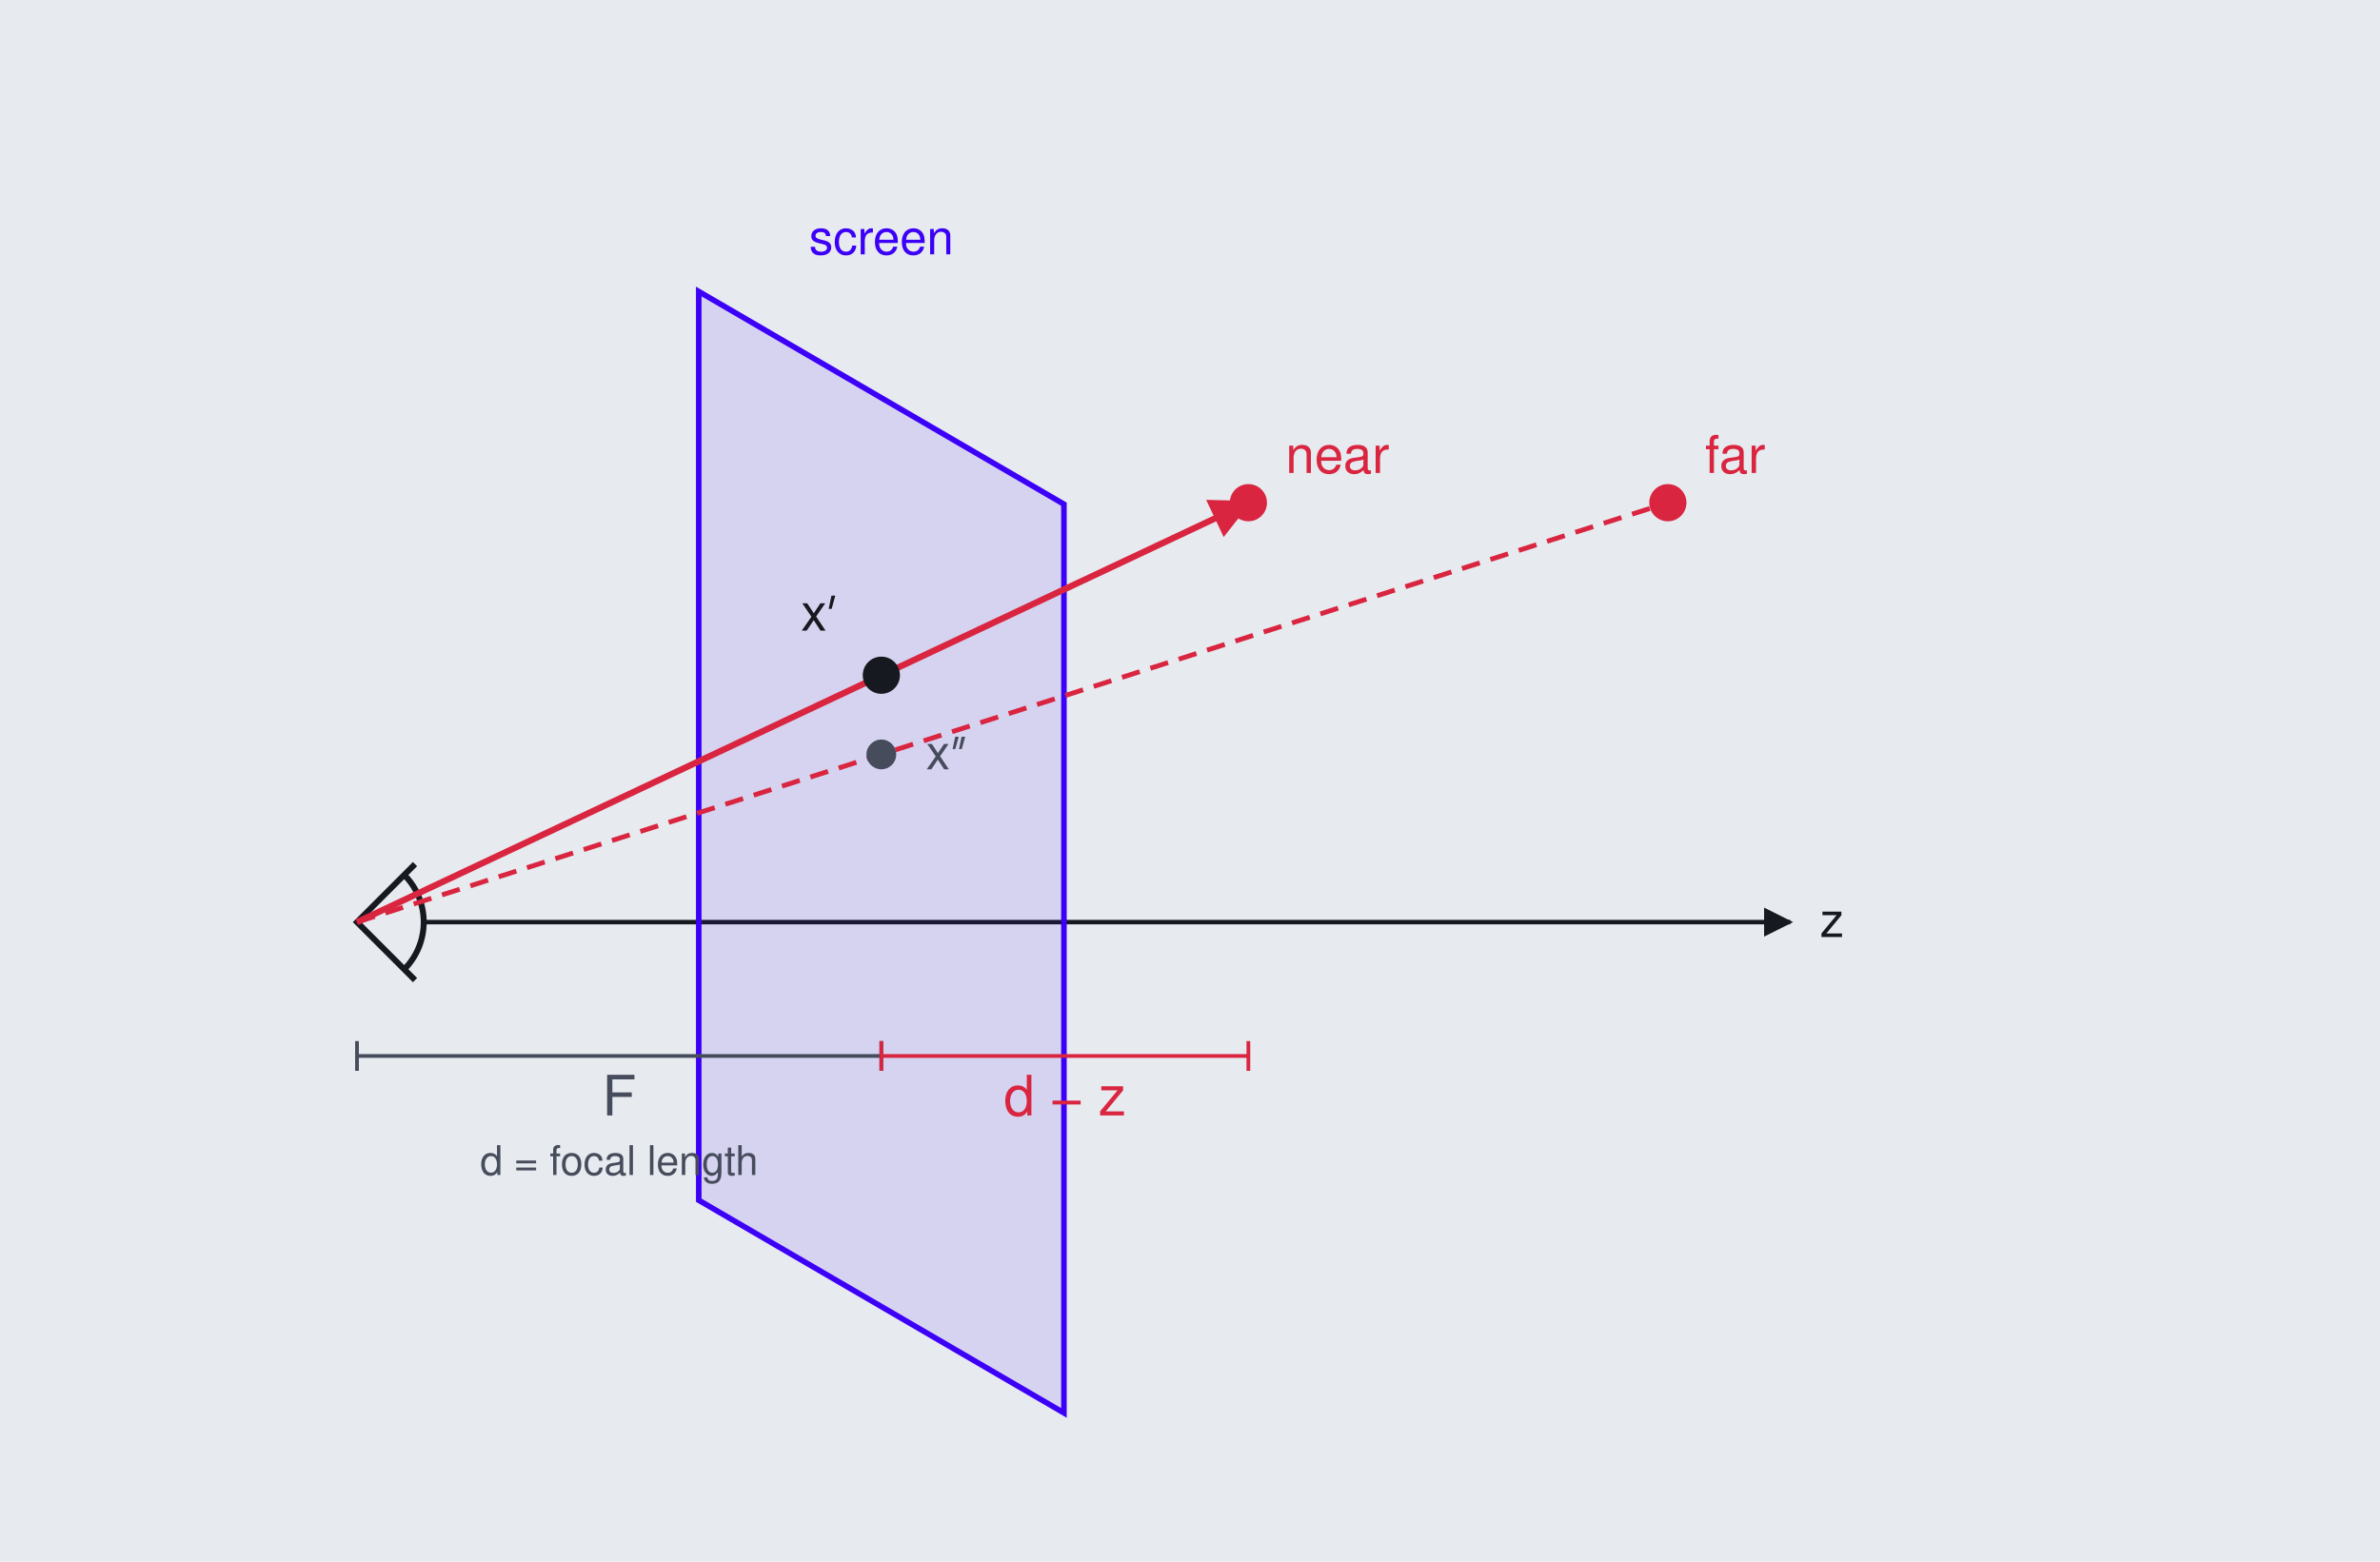
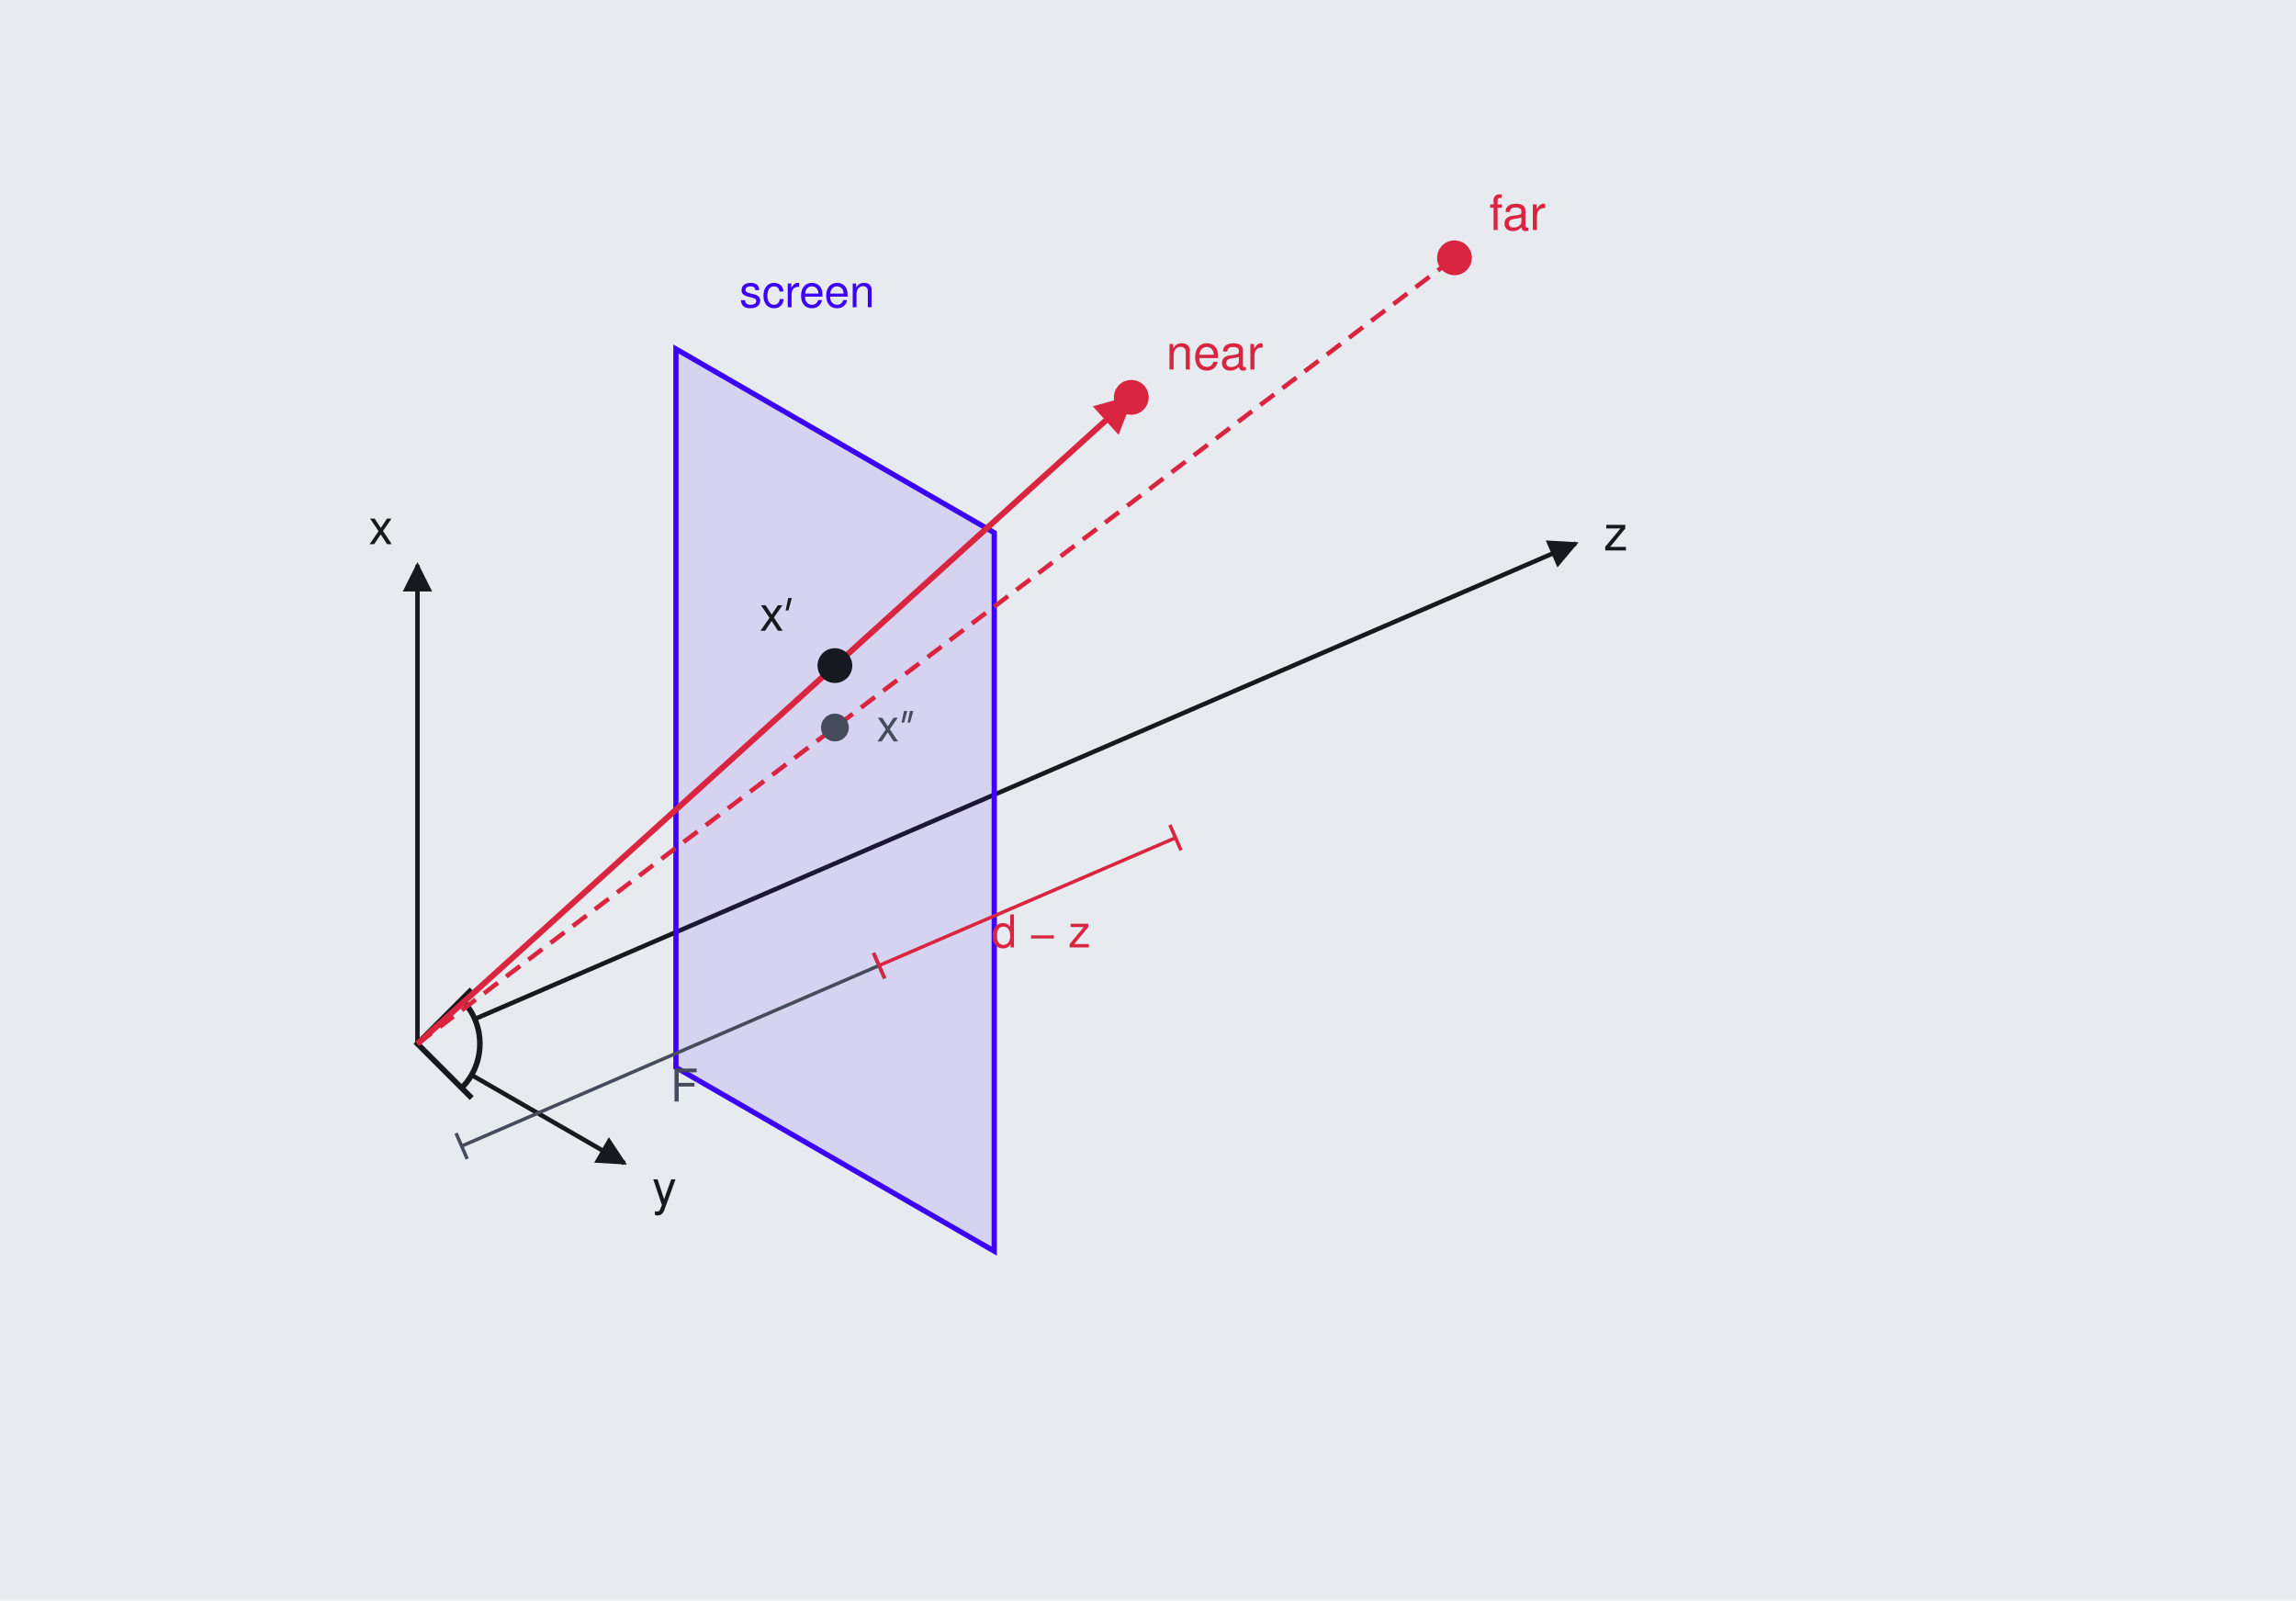
- <svg xmlns="http://www.w3.org/2000/svg" viewBox="0 0 640 420" width="640" height="420" role="img">
-   <rect width="640" height="420" fill="#e7eaef" />
+ <svg xmlns="http://www.w3.org/2000/svg" viewBox="0 0 660 460" width="660" height="460" role="img">
+   <rect width="660" height="460" fill="#e7eaef" />
  <defs>
    <marker id="fp-ink" viewBox="0 0 10 10" refX="9" refY="5" markerWidth="6.5" markerHeight="6.5" orient="auto">
      <path d="M0,0 L10,5 L0,10 z" fill="#171920" />
    </marker>
    <marker id="fp-coral" viewBox="0 0 10 10" refX="9" refY="5" markerWidth="6.5" markerHeight="6.5" orient="auto">
      <path d="M0,0 L10,5 L0,10 z" fill="#d9253f" />
    </marker>
    <marker id="fp-blue" viewBox="0 0 10 10" refX="9" refY="5" markerWidth="6.5" markerHeight="6.5" orient="auto">
      <path d="M0,0 L10,5 L0,10 z" fill="#3c00f7" />
    </marker>
  </defs>
-   <line x1="96.0" y1="248.0" x2="481.4" y2="248.0" stroke="#171920" stroke-width="1.2" fill="none" marker-end="url(#fp-ink)" />
-   <text x="489.4" y="252.0" font-family="ui-monospace, GeistMonoVariableVF, Helvetica, monospace" font-size="13" fill="#171920" text-anchor="start">z</text>
-   <polygon points="187.9,78.4 286.1,135.6 286.1,380.0 187.9,322.8" fill="#3c00f7" fill-opacity="0.10" stroke="#3c00f7" stroke-width="1.5" />
-   <text x="237.0" y="68.4" font-family="ui-monospace, GeistMonoVariableVF, Helvetica, monospace" font-size="13" fill="#3c00f7" text-anchor="middle">screen</text>
-   <path d="M96.0,248.0 L108.7,235.3 A18.0,18.0 0 0 1 108.7,260.7 Z" fill="#e7eaef" stroke="none" />
-   <path d="M111.6,232.4 L96.0,248.0 L111.6,263.6" fill="none" stroke="#171920" stroke-width="1.6" stroke-linejoin="miter" />
-   <path d="M108.7,235.3 A18.0,18.0 0 0 1 108.7,260.7" fill="none" stroke="#171920" stroke-width="1.6" />
-   <line x1="96.0" y1="248.0" x2="335.7" y2="135.2" stroke="#d9253f" stroke-width="1.7" fill="none" marker-end="url(#fp-coral)" />
-   <line x1="96.0" y1="248.0" x2="448.5" y2="135.2" stroke="#d9253f" stroke-width="1.3" fill="none" stroke-dasharray="5 3" />
-   <circle cx="237.0" cy="181.6" r="5" fill="#171920" />
-   <circle cx="237.0" cy="202.9" r="4" fill="#464c5c" />
-   <circle cx="335.7" cy="135.2" r="5" fill="#d9253f" />
-   <circle cx="448.5" cy="135.2" r="5" fill="#d9253f" />
-   <text x="345.7" y="127.2" font-family="ui-monospace, GeistMonoVariableVF, Helvetica, monospace" font-size="14" fill="#d9253f" text-anchor="start">near</text>
-   <text x="458.5" y="127.2" font-family="ui-monospace, GeistMonoVariableVF, Helvetica, monospace" font-size="14" fill="#d9253f" text-anchor="start">far</text>
-   <text x="225.0" y="169.6" font-family="ui-monospace, GeistMonoVariableVF, Helvetica, monospace" font-size="14" fill="#171920" text-anchor="end">x′</text>
-   <text x="249.0" y="206.9" font-family="ui-monospace, GeistMonoVariableVF, Helvetica, monospace" font-size="13" fill="#464c5c" text-anchor="start">x″</text>
-   <line x1="96.0" y1="284.0" x2="237.0" y2="284.0" stroke="#464c5c" stroke-width="1" fill="none" />
-   <line x1="96.0" y1="280.0" x2="96.0" y2="288.0" stroke="#464c5c" stroke-width="1" fill="none" />
-   <line x1="237.0" y1="280.0" x2="237.0" y2="288.0" stroke="#464c5c" stroke-width="1" fill="none" />
-   <text x="166.5" y="300.0" font-family="ui-monospace, GeistMonoVariableVF, Helvetica, monospace" font-size="15" fill="#464c5c" text-anchor="middle">F</text>
-   <text x="166.5" y="316.0" font-family="ui-monospace, GeistMonoVariableVF, Helvetica, monospace" font-size="11" fill="#464c5c" text-anchor="middle">d  =  focal length</text>
-   <line x1="237.0" y1="284.0" x2="335.7" y2="284.0" stroke="#d9253f" stroke-width="1" fill="none" />
-   <line x1="237.0" y1="280.0" x2="237.0" y2="288.0" stroke="#d9253f" stroke-width="1" fill="none" />
-   <line x1="335.7" y1="280.0" x2="335.7" y2="288.0" stroke="#d9253f" stroke-width="1" fill="none" />
-   <text x="286.4" y="300.0" font-family="ui-monospace, GeistMonoVariableVF, Helvetica, monospace" font-size="15" fill="#d9253f" text-anchor="middle">d − z</text>
+   <line x1="120.0" y1="300.0" x2="453.0" y2="156.2" stroke="#171920" stroke-width="1.3" fill="none" marker-end="url(#fp-ink)" />
+   <line x1="120.0" y1="300.0" x2="120.0" y2="162.4" stroke="#171920" stroke-width="1.3" fill="none" marker-end="url(#fp-ink)" />
+   <line x1="120.0" y1="300.0" x2="179.5" y2="334.3" stroke="#171920" stroke-width="1.3" fill="none" marker-end="url(#fp-ink)" />
+   <text x="461.0" y="158.2" font-family="ui-monospace, GeistMonoVariableVF, Helvetica, monospace" font-size="14" fill="#171920" text-anchor="start">z</text>
+   <text x="106.0" y="156.4" font-family="ui-monospace, GeistMonoVariableVF, Helvetica, monospace" font-size="14" fill="#171920" text-anchor="start">x</text>
+   <text x="187.5" y="346.3" font-family="ui-monospace, GeistMonoVariableVF, Helvetica, monospace" font-size="14" fill="#171920" text-anchor="start">y</text>
+   <polygon points="194.3,100.3 285.8,153.1 285.8,359.6 194.3,306.8" fill="#3c00f7" fill-opacity="0.10" stroke="#3c00f7" stroke-width="1.5" />
+   <text x="232.0" y="88.3" font-family="ui-monospace, GeistMonoVariableVF, Helvetica, monospace" font-size="13" fill="#3c00f7" text-anchor="middle">screen</text>
+   <path d="M120.0,300.0 L132.7,287.3 A18.0,18.0 0 0 1 132.7,312.7 Z" fill="#e7eaef" stroke="none" />
+   <path d="M135.6,284.4 L120.0,300.0 L135.6,315.6" fill="none" stroke="#171920" stroke-width="1.6" stroke-linejoin="miter" />
+   <path d="M132.7,287.3 A18.0,18.0 0 0 1 132.7,312.7" fill="none" stroke="#171920" stroke-width="1.6" />
+   <line x1="120.0" y1="300.0" x2="325.2" y2="114.2" stroke="#d9253f" stroke-width="1.7" fill="none" marker-end="url(#fp-coral)" />
+   <line x1="120.0" y1="300.0" x2="418.1" y2="74.1" stroke="#d9253f" stroke-width="1.3" fill="none" stroke-dasharray="5 3" />
+   <circle cx="240.0" cy="191.3" r="5" fill="#171920" />
+   <circle cx="240.0" cy="209.1" r="4" fill="#464c5c" />
+   <circle cx="325.2" cy="114.2" r="5" fill="#d9253f" />
+   <circle cx="418.1" cy="74.1" r="5" fill="#d9253f" />
+   <text x="335.2" y="106.2" font-family="ui-monospace, GeistMonoVariableVF, Helvetica, monospace" font-size="14" fill="#d9253f" text-anchor="start">near</text>
+   <text x="428.1" y="66.1" font-family="ui-monospace, GeistMonoVariableVF, Helvetica, monospace" font-size="14" fill="#d9253f" text-anchor="start">far</text>
+   <text x="228.0" y="181.3" font-family="ui-monospace, GeistMonoVariableVF, Helvetica, monospace" font-size="14" fill="#171920" text-anchor="end">x′</text>
+   <text x="252.0" y="213.1" font-family="ui-monospace, GeistMonoVariableVF, Helvetica, monospace" font-size="13" fill="#464c5c" text-anchor="start">x″</text>
+   <line x1="132.7" y1="329.4" x2="252.7" y2="277.5" stroke="#464c5c" stroke-width="1" fill="none" />
+   <line x1="131.1" y1="325.7" x2="134.3" y2="333.1" stroke="#464c5c" stroke-width="1" fill="none" />
+   <line x1="251.1" y1="273.9" x2="254.3" y2="281.2" stroke="#464c5c" stroke-width="1" fill="none" />
+   <text x="196.7" y="316.6" font-family="ui-monospace, GeistMonoVariableVF, Helvetica, monospace" font-size="13" fill="#464c5c" text-anchor="middle">F</text>
+   <line x1="252.7" y1="277.5" x2="337.9" y2="240.8" stroke="#d9253f" stroke-width="1" fill="none" />
+   <line x1="251.1" y1="273.9" x2="254.3" y2="281.2" stroke="#d9253f" stroke-width="1" fill="none" />
+   <line x1="336.3" y1="237.1" x2="339.5" y2="244.4" stroke="#d9253f" stroke-width="1" fill="none" />
+   <text x="299.3" y="272.3" font-family="ui-monospace, GeistMonoVariableVF, Helvetica, monospace" font-size="13" fill="#d9253f" text-anchor="middle">d − z</text>
</svg>
